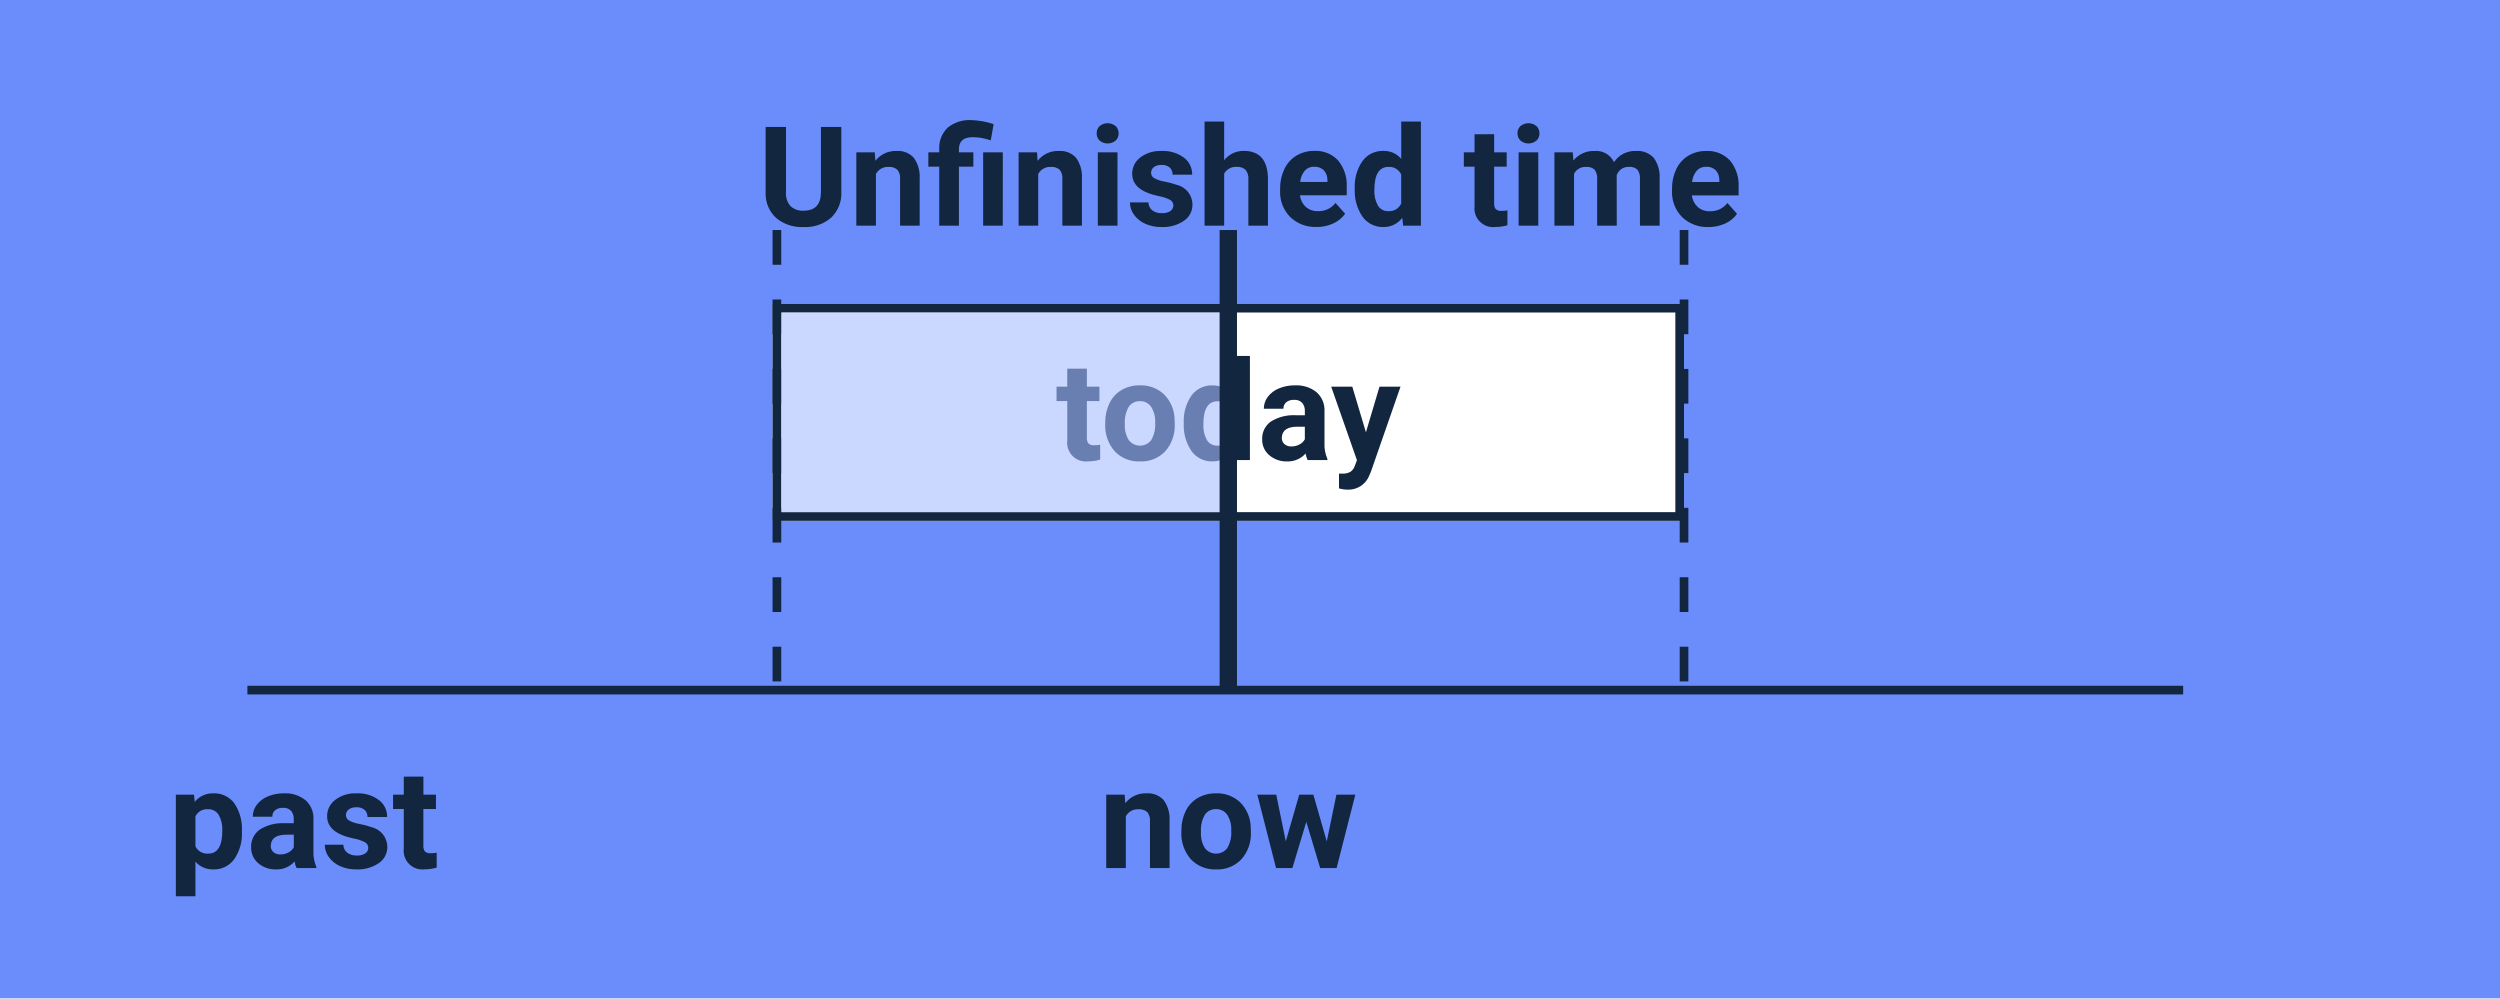
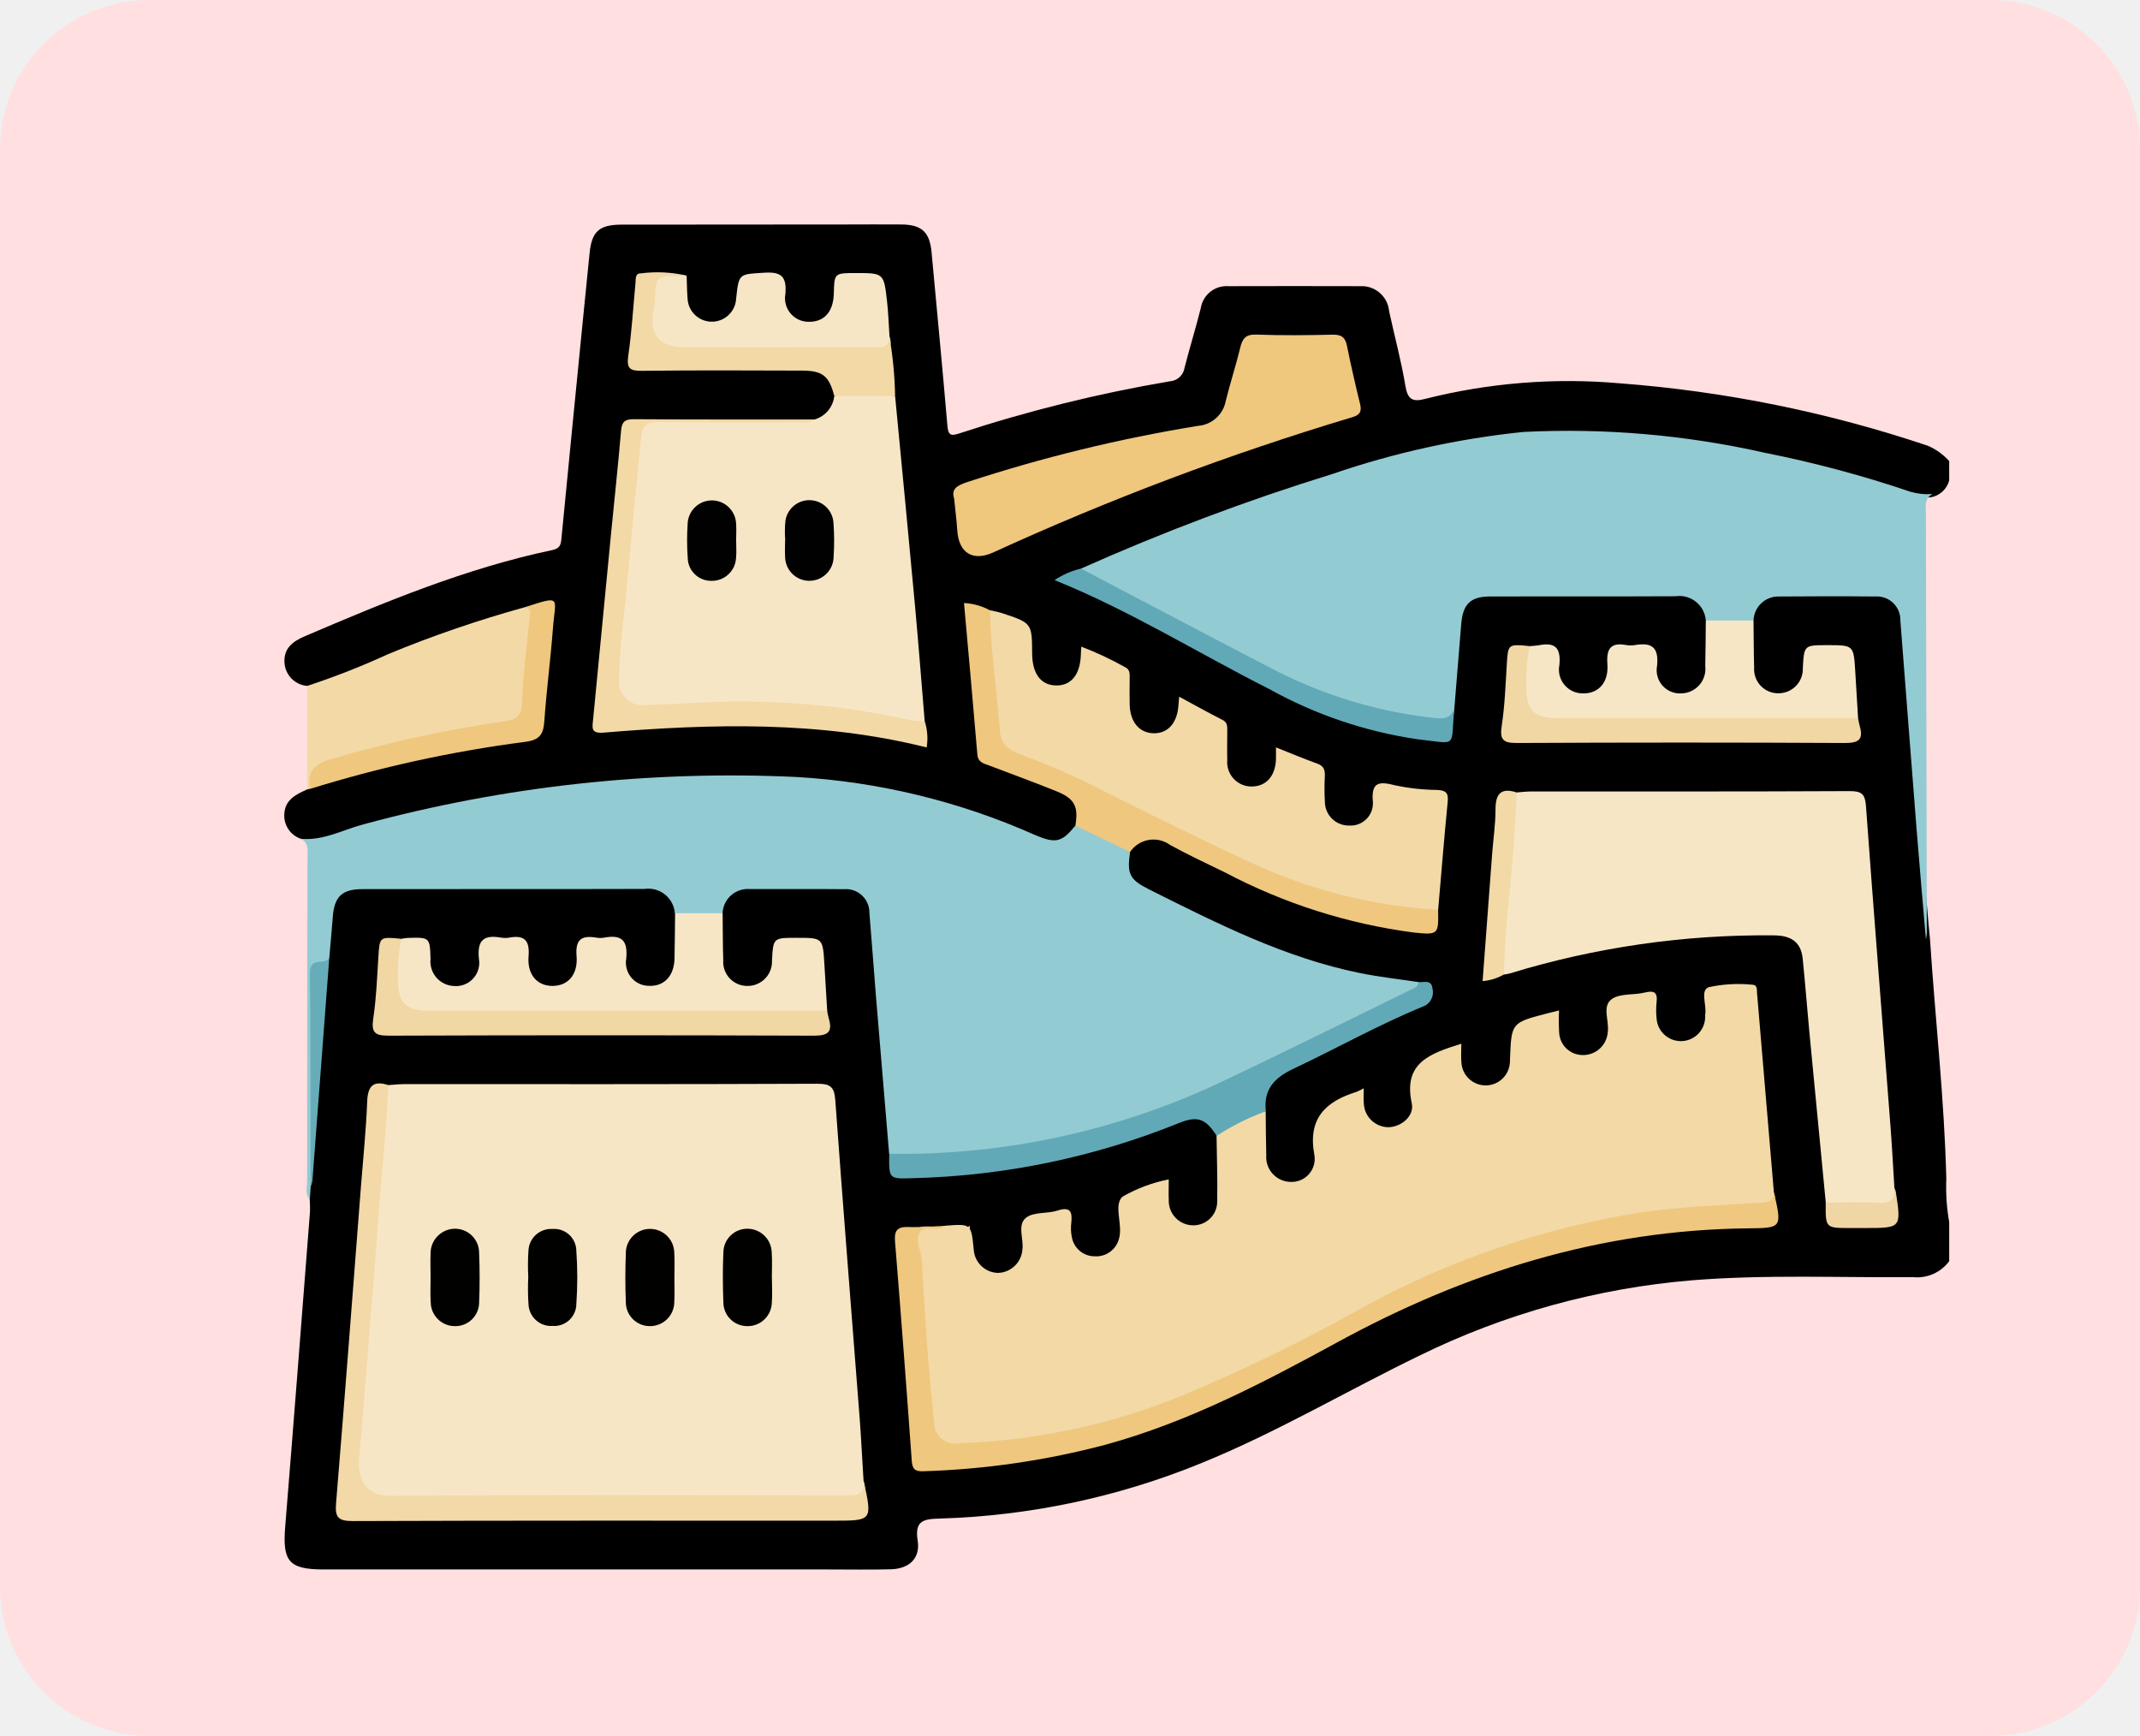
- <svg xmlns="http://www.w3.org/2000/svg" width="288" height="115" viewBox="0 0 288 115">
-   <g id="_12" data-name="12" transform="translate(-292 -1287)">
-     <rect id="Rectángulo_43025" data-name="Rectángulo 43025" width="288" height="115" transform="translate(292 1287)" fill="#6b8dfc" />
-     <g id="Grupo_170332" data-name="Grupo 170332" transform="translate(6929 11799)">
-       <path id="Trazado_166193" data-name="Trazado 166193" d="M10.867,10.852A5.07,5.07,0,0,1,9.98,13.98a2.843,2.843,0,0,1-2.395,1.176,2.633,2.633,0,0,1-2.07-.891V18.25H3.258V6.547H5.352l.078.828A2.654,2.654,0,0,1,7.57,6.391,2.862,2.862,0,0,1,10,7.547a5.207,5.207,0,0,1,.867,3.188Zm-2.258-.164a3.327,3.327,0,0,0-.418-1.82,1.361,1.361,0,0,0-1.215-.641,1.478,1.478,0,0,0-1.461.813V12.5a1.5,1.5,0,0,0,1.477.836Q8.609,13.336,8.609,10.688ZM17.164,15a2.507,2.507,0,0,1-.227-.758,2.732,2.732,0,0,1-2.133.914,3,3,0,0,1-2.059-.719,2.312,2.312,0,0,1-.816-1.812,2.389,2.389,0,0,1,1-2.062A4.915,4.915,0,0,1,15.8,9.836h1.039V9.352a1.393,1.393,0,0,0-.3-.937,1.183,1.183,0,0,0-.949-.352,1.345,1.345,0,0,0-.895.273.929.929,0,0,0-.324.75H12.117a2.268,2.268,0,0,1,.453-1.359,3,3,0,0,1,1.281-.98,4.669,4.669,0,0,1,1.859-.355,3.689,3.689,0,0,1,2.48.785,2.747,2.747,0,0,1,.918,2.207v3.664a4.041,4.041,0,0,0,.336,1.82V15ZM15.3,13.43a1.945,1.945,0,0,0,.922-.223,1.462,1.462,0,0,0,.625-.6V11.156H16q-1.7,0-1.8,1.172l-.008.133a.9.9,0,0,0,.3.7A1.153,1.153,0,0,0,15.3,13.43Zm10.125-.766a.727.727,0,0,0-.41-.652,4.659,4.659,0,0,0-1.316-.426q-3.016-.633-3.016-2.562a2.323,2.323,0,0,1,.934-1.879,3.766,3.766,0,0,1,2.441-.754,4.053,4.053,0,0,1,2.574.758,2.388,2.388,0,0,1,.965,1.969H25.336a1.092,1.092,0,0,0-.312-.8A1.322,1.322,0,0,0,24.047,8a1.351,1.351,0,0,0-.883.258.814.814,0,0,0-.312.656.7.7,0,0,0,.355.605,3.657,3.657,0,0,0,1.2.4,9.8,9.8,0,0,1,1.422.379,2.336,2.336,0,0,1,1.789,2.273,2.2,2.2,0,0,1-.992,1.871,4.28,4.28,0,0,1-2.562.715,4.47,4.47,0,0,1-1.887-.379,3.166,3.166,0,0,1-1.293-1.039,2.414,2.414,0,0,1-.469-1.426h2.141a1.179,1.179,0,0,0,.445.922,1.766,1.766,0,0,0,1.109.32,1.635,1.635,0,0,0,.98-.246A.766.766,0,0,0,25.422,12.664Zm6.352-8.2V6.547h1.445V8.2H31.773v4.219a1.007,1.007,0,0,0,.18.672.9.9,0,0,0,.688.2,3.6,3.6,0,0,0,.664-.055v1.711a4.648,4.648,0,0,1-1.367.2,2.156,2.156,0,0,1-2.422-2.4V8.2H28.281V6.547h1.234V4.469Z" transform="translate(-6620 -10427)" fill="#12263f" />
-       <path id="Trazado_166192" data-name="Trazado 166192" d="M8.563,6.547l.07.977a2.951,2.951,0,0,1,2.43-1.133,2.453,2.453,0,0,1,2,.789,3.682,3.682,0,0,1,.672,2.359V15H11.477V9.594a1.465,1.465,0,0,0-.312-1.043,1.4,1.4,0,0,0-1.039-.324,1.553,1.553,0,0,0-1.43.813V15H6.438V6.547ZM15.094,10.7a5.013,5.013,0,0,1,.484-2.242A3.546,3.546,0,0,1,16.973,6.93a4.069,4.069,0,0,1,2.113-.539,3.849,3.849,0,0,1,2.793,1.047,4.2,4.2,0,0,1,1.207,2.844l.016.578a4.418,4.418,0,0,1-1.086,3.121A3.775,3.775,0,0,1,19.1,15.156a3.793,3.793,0,0,1-2.918-1.172,4.5,4.5,0,0,1-1.09-3.187Zm2.258.16A3.16,3.16,0,0,0,17.8,12.7a1.628,1.628,0,0,0,2.578.008,3.457,3.457,0,0,0,.461-2.015,3.128,3.128,0,0,0-.461-1.831,1.5,1.5,0,0,0-1.3-.649,1.474,1.474,0,0,0-1.281.646A3.516,3.516,0,0,0,17.352,10.856ZM31.844,11.93l1.109-5.383h2.18L32.977,15H31.086l-1.6-5.32L27.883,15H26L23.844,6.547h2.18l1.1,5.375,1.547-5.375H30.3Z" transform="translate(-6516 -10427)" fill="#12263f" />
-       <g id="Rectángulo_43024" data-name="Rectángulo 43024" transform="translate(-6548 -10477)" fill="#fff" stroke="#12263f" stroke-width="1">
-         <rect width="105" height="25" stroke="none" />
-         <rect x="0.5" y="0.5" width="104" height="24" fill="none" />
+ <svg xmlns="http://www.w3.org/2000/svg" width="143" height="116" viewBox="0 0 143 116">
+   <defs>
+     <clipPath id="clip-path">
+       <rect id="Rectángulo_43446" data-name="Rectángulo 43446" width="111.249" height="89.883" transform="translate(0 0)" fill="none" />
+     </clipPath>
+   </defs>
+   <g id="_12" data-name="12" transform="translate(-729 -3339.374)">
+     <rect id="Rectángulo_43276" data-name="Rectángulo 43276" width="143" height="116" rx="10" transform="translate(729 3339.374)" fill="#ffdfe0" />
+     <g id="_12-2" data-name="12" transform="translate(748 3354.374)">
+       <g id="Grupo_171213" data-name="Grupo 171213" clip-path="url(#clip-path)">
+         <path id="Trazado_168124" data-name="Trazado 168124" d="M1.105,41.049A1.637,1.637,0,0,1,0,39.372c.057-.945.787-1.29,1.52-1.619.084-.084.168-.169.251-.254a43.765,43.765,0,0,1,7.194-1.987A66.742,66.742,0,0,1,15.8,34.286c.963-.116,1.243-.564,1.3-1.48.111-1.91.327-3.814.556-5.714.181-1.5.009-1.665-1.469-1.314A113.571,113.571,0,0,0,3.263,30.565c-.545.234-1.088.641-1.737.268A1.657,1.657,0,0,1,.008,29.249c-.045-.935.556-1.39,1.36-1.733,5.381-2.3,10.777-4.548,16.532-5.759.544-.115.577-.374.618-.791q.723-7.456,1.465-14.911c.135-1.368.279-2.736.411-4.1.143-1.489.63-1.943,2.16-1.944Q30.051,0,37.547,0c1.232,0,2.463-.012,3.694,0,1.366.016,1.886.515,2.01,1.872.355,3.856.727,7.711,1.056,11.569.052.612.2.721.782.525a96.976,96.976,0,0,1,14.08-3.486,1.07,1.07,0,0,0,.988-.915c.339-1.329.749-2.64,1.081-3.971A1.748,1.748,0,0,1,63.1,4.123c2.933-.011,5.867-.006,8.8,0A1.837,1.837,0,0,1,73.825,5.8c.358,1.659.808,3.3,1.085,4.975.148.894.461,1.107,1.307.883a39.137,39.137,0,0,1,13.031-1.044,84.7,84.7,0,0,1,20.56,4.166,4.043,4.043,0,0,1,1.441,1.031v1.3a1.551,1.551,0,0,1-1.225,1.119,4.443,4.443,0,0,1-2.129-.29A81.775,81.775,0,0,0,89.529,14.19a44.945,44.945,0,0,0-16.5,1.89,175.356,175.356,0,0,0-19.593,7.1,4.54,4.54,0,0,0-1.093.481c.07.371.422.335.654.441,3.317,1.52,6.512,3.273,9.726,4.994,4.108,2.2,8.233,4.376,12.953,5.024,2,.275,2.293.04,2.227-2.1.115-1.874.212-3.748.464-5.607a1.814,1.814,0,0,1,1.952-1.783q6.495-.1,12.993,0c1.143.017,1.558.455,1.927,1.68a28.275,28.275,0,0,1,.007,3.255,1.922,1.922,0,0,1-3.839.16,1.543,1.543,0,0,0-2.295-1.1c-.433.246-.324.687-.38,1.064A1.869,1.869,0,0,1,86.5,31.5a1.791,1.791,0,0,1-1.582-1.559c-.3-1.4-.3-1.405-1.767-1.43-.834-.032-1.108.4-1.142,1.2-.052,1.224-.19,2.445-.266,3.669-.044.717.237.99.913,1,1.119.014,2.238.008,3.357.008q8.771,0,17.543,0c1.319,0,1.357-.063,1.311-1.32.038-1.192-.226-2.366-.236-3.554-.006-.768-.389-.972-1.081-.991-1.467-.042-1.52-.025-1.815,1.4a1.84,1.84,0,0,1-1.985,1.6,1.78,1.78,0,0,1-1.8-1.674,22.148,22.148,0,0,1-.026-3.456c.344-1.309.8-1.731,2.085-1.763,2.06-.05,4.122-.054,6.181,0a1.9,1.9,0,0,1,2.113,1.982c.384,3.737.6,7.487.9,11.231.262,3.305.428,6.616.764,9.914.347,5.337.959,10.656,1.09,16.01a13.493,13.493,0,0,0,.193,2.9v2.608a2.671,2.671,0,0,1-2.414,1.065c-4.92.041-9.842-.186-14.759.21A50.84,50.84,0,0,0,75.819,75.6c-4.866,2.36-9.529,5.129-14.555,7.172a50.032,50.032,0,0,1-17.5,3.7c-1.051.031-1.655.142-1.444,1.465.189,1.186-.556,1.89-1.79,1.924-1.41.038-2.823.01-4.234.011H2.638c-2.335,0-2.771-.533-2.58-2.862.572-7,1.107-13.992,1.652-20.989.022-.286-.006-.577-.01-.865a1.689,1.689,0,0,1-.023-.958C1.85,59.12,2.28,54.06,2.7,49a16.189,16.189,0,0,1,.275-3.124,1.822,1.822,0,0,1,1.811-1.691,2.714,2.714,0,0,1,.325-.02q9.531-.029,19.063.006c1.334.007,1.755.378,2.18,1.662a30.675,30.675,0,0,1,.008,3.252,1.857,1.857,0,0,1-1.854,1.991,1.783,1.783,0,0,1-1.967-1.848c-.058-1.005-.56-1.168-1.4-1.169-.821,0-1.253.209-1.316,1.137a1.8,1.8,0,0,1-1.942,1.88,1.781,1.781,0,0,1-1.86-1.852c-.062-1-.563-1.148-1.4-1.171-.927-.026-1.27.305-1.327,1.236a1.752,1.752,0,0,1-1.8,1.792,1.836,1.836,0,0,1-1.981-1.617c-.268-1.373-.268-1.373-1.788-1.392-.764,0-1.076.366-1.105,1.135-.044,1.19-.166,2.38-.291,3.564-.094.894.267,1.192,1.081,1.165.253-.008.506,0,.759,0H34.092c.217,0,.434,0,.651,0,1.236-.035,1.271-.073,1.241-1.3.04-1.229-.218-2.44-.247-3.664a.8.8,0,0,0-.837-.892c-1.488-.151-1.707-.014-2.065,1.485a1.832,1.832,0,0,1-1.956,1.509,1.779,1.779,0,0,1-1.814-1.664,22.185,22.185,0,0,1-.028-3.459c.34-1.309.8-1.737,2.078-1.769q3.09-.076,6.181,0a1.9,1.9,0,0,1,2.119,1.975c.389,3.736.593,7.487.907,11.23.127,1.511.169,3.029.38,4.532.064,1.588.061,1.493,1.69,1.449A50.938,50.938,0,0,0,55.2,61.341c1.531-.442,3-1.041,4.5-1.589,1.4-.514,2.232-.142,2.853,1.25a20.287,20.287,0,0,1,.048,4.323,1.894,1.894,0,0,1-1.85,1.788,2,2,0,0,1-1.9-1.624c-.1-.391.158-1.04-.622-1.037-.88,0-1.949.661-2.047,1.284-.08.5-.013,1.011-.054,1.515a2,2,0,0,1-1.9,1.984A2.034,2.034,0,0,1,52.3,67.38c-.079-.474.164-1.167-.759-1.124-1.391.066-1.862.37-1.911,1.348a7.507,7.507,0,0,1-.066,1.081,1.893,1.893,0,0,1-3.755-.033,7.049,7.049,0,0,1,0-1.748c-.52.394-1.116.243-1.682.286-3.119-.086-3.11-.022-2.833,3.024.282,3.092.491,6.193.712,9.292.059.831.235,1.65.228,2.482-.006.772.347.938,1.081.927A47,47,0,0,0,61.4,78.864c4.521-1.957,8.752-4.491,13.194-6.606a53.786,53.786,0,0,1,19.467-5.277c1.3-.092,2.592-.2,3.9-.194,1.411.008,1.562-.17,1.464-1.565a4.3,4.3,0,0,0-.12-.528c-.418-4.135-.7-8.283-1.149-12.416-.045-.411.058-.969-.5-1.087a2.914,2.914,0,0,0-2.118.1c-.484.291-.246.932-.282,1.42-.091,1.229-.663,1.937-1.689,2.042A1.889,1.889,0,0,1,91.4,52.862c-.063-.518.184-1.238-.816-1.166-1.391.1-1.783.336-1.842,1.3-.019.325,0,.652-.042.975a1.989,1.989,0,0,1-1.868,1.791,2.066,2.066,0,0,1-1.915-1.627c-.1-.391.187-1.047-.592-1.06-.977-.016-2.01.646-2.086,1.344-.055.5.008,1.014-.061,1.517a1.985,1.985,0,0,1-1.823,1.84,1.832,1.832,0,0,1-1.9-1.592c-.155-.958-.553-.877-1.242-.581-1.418.608-1.49.675-1.511,2.243a7.851,7.851,0,0,1-.032.868,1.924,1.924,0,0,1-1.7,1.825,1.815,1.815,0,0,1-2.014-1.433c-.179-.636-.378-.691-.971-.463-1.3.5-2.07,1.258-1.808,2.762a3.384,3.384,0,0,1-.047,1.189,1.99,1.99,0,0,1-1.9,1.635,1.944,1.944,0,0,1-1.857-1.672,24.424,24.424,0,0,1-.052-3.144c-.206-1.649.6-2.616,2.043-3.3,2.781-1.313,5.487-2.782,8.306-4.02.33-.145.689-.3.683-.748,0-.384-.286-.459-.6-.472A35.762,35.762,0,0,1,64.265,47.83c-2.27-.959-4.443-2.114-6.643-3.214-1.319-.66-1.557-1.226-1.281-2.727.96-1.2,1.529-1.361,2.874-.691,2.777,1.384,5.55,2.775,8.451,3.888A30.4,30.4,0,0,0,75.309,47c1.319.142,1.471.008,1.53-1.227.219-2.193.323-4.4.531-6.589.075-.8-.083-1.18-.935-1.129a11.4,11.4,0,0,1-2.473-.3c-.54-.087-.839.077-.887.64a2.726,2.726,0,0,1-.127.637,1.875,1.875,0,0,1-1.855,1.388,1.9,1.9,0,0,1-1.761-1.508,6.286,6.286,0,0,1-.106-1.4,2.512,2.512,0,0,0-2.314-1.944c-.341.054-.321.339-.4.567-.469,1.312-1.135,1.819-2.175,1.66-.962-.146-1.557-.977-1.616-2.261-.011-.253,0-.506-.008-.759a2.5,2.5,0,0,0-2.14-2.441c-.406-.062-.473.19-.6.457-.548,1.107-1.3,1.594-2.155,1.423-1.04-.207-1.571-.948-1.614-2.251-.008-.253,0-.507,0-.76a2.545,2.545,0,0,0-2.209-2.36c-.576-.032-.445.466-.557.764a1.949,1.949,0,0,1-2.05,1.426,1.768,1.768,0,0,1-1.633-1.859c.267-2.1-.839-2.85-2.613-3.146-.241-.075-.475-.173-.72-.235-.5-.126-.651.081-.6.566.27,2.836.519,5.673.776,8.51a1.2,1.2,0,0,0,.909,1.073c1.414.545,2.856,1.023,4.234,1.658a1.974,1.974,0,0,1,1.259,2.77c-.97,1.147-1.506,1.3-2.935.711A48.622,48.622,0,0,0,37.756,37.6a74.529,74.529,0,0,0-14.294-.2,93.094,93.094,0,0,0-17.016,2.71c-1.089.273-2.17.575-3.232.935a2.762,2.762,0,0,1-2.109,0" />
+         <path id="Trazado_168125" data-name="Trazado 168125" d="M1.105,41.049c1.5.139,2.8-.6,4.181-.966A93.832,93.832,0,0,1,34.242,36.92a45.707,45.707,0,0,1,15.9,3.866c1.414.607,1.812.494,2.715-.617a7.568,7.568,0,0,1,3.658,1.757c-.216,1.478-.041,1.844,1.259,2.5,4.539,2.271,9.068,4.573,14.1,5.594,1.3.265,2.632.41,3.949.61.243.527-.221.626-.51.764-5.838,2.8-11.451,6.077-17.589,8.225a48.574,48.574,0,0,1-12.4,2.578,31.172,31.172,0,0,1-3.678.2,1.713,1.713,0,0,1-1.232-.3q-.439-5.235-.876-10.47c-.154-1.873-.282-3.747-.442-5.619a1.567,1.567,0,0,0-1.7-1.592c-2.1-.02-4.193,0-6.289-.007a1.687,1.687,0,0,0-1.823,1.614,3.587,3.587,0,0,1-3.189,0A1.776,1.776,0,0,0,24.067,44.4c-6.278.019-12.556,0-18.834.013-1.387,0-1.889.5-1.995,1.851-.073.935-.159,1.868-.239,2.8a2.793,2.793,0,0,0-.94,2.592c.075,4.223-.07,8.443-.3,12.66-.019.28-.038.561-.056.841-.343-.371-.18-.827-.18-1.24q0-10.766.027-21.532c0-.49.126-1.03-.442-1.335" fill="#93cbd3" />
+         <path id="Trazado_168126" data-name="Trazado 168126" d="M1.526,30.833A51.388,51.388,0,0,0,6.957,28.7a78.709,78.709,0,0,1,9.105-3.123c.637-.182.647.27.619.664-.146,2.048-.359,4.091-.559,6.135-.082.833-.734,1-1.393,1.1-1.889.293-3.77.62-5.633,1.056-1.686.394-3.36.833-5.038,1.256-1.111.28-2.052.669-2.324,1.92l-.21.041q0-3.461,0-6.921" fill="#f3d9a6" />
+         <path id="Trazado_168127" data-name="Trazado 168127" d="M6.943,57.508c.359-.023.719-.065,1.079-.065,9.2,0,18.4.012,27.594-.026.888,0,1.137.225,1.2,1.1.515,7.112,1.088,14.219,1.635,21.329.1,1.37.17,2.743.254,4.114.333,1.023-.213,1.245-1.022,1.284-.326.015-.651.014-.977.014H7.732c-.217,0-.434,0-.651-.005-1.659-.054-2.522-.9-2.388-2.526.407-4.935.739-9.875,1.169-14.808.267-3.06.432-6.128.728-9.186a2.053,2.053,0,0,1,.353-1.227" fill="#f7e6c6" />
+         <path id="Trazado_168128" data-name="Trazado 168128" d="M44.091,66.916A1,1,0,0,1,44.2,66.9c1.693-.126,1.693-.126,1.866,1.578a1.663,1.663,0,0,0,1.623,1.579,1.684,1.684,0,0,0,1.632-1.575c.092-.725-.368-1.662.263-2.129.522-.385,1.4-.241,2.083-.462.859-.279.994.077.921.8a2.924,2.924,0,0,0,.035.971,1.547,1.547,0,0,0,1.538,1.286,1.572,1.572,0,0,0,1.617-1.189,1.543,1.543,0,0,0,.055-.319c.093-.85-.391-2.009.195-2.488A10.111,10.111,0,0,1,59.1,63.808c0,.519-.019.949,0,1.377a1.634,1.634,0,0,0,1.6,1.692,1.592,1.592,0,0,0,1.637-1.65c.026-1.443-.026-2.887-.044-4.331-.021-.072-.049-.173-.007-.2a5.472,5.472,0,0,1,3.291-1.434c.011.976.01,1.953.038,2.929a1.66,1.66,0,0,0,1.636,1.786,1.541,1.541,0,0,0,1.579-1.8c-.457-2.414.725-3.569,2.8-4.212a4.677,4.677,0,0,0,.5-.244c0,.425-.027.736.005,1.042a1.657,1.657,0,0,0,1.644,1.559c.845-.015,1.745-.736,1.558-1.6-.593-2.73,1.25-3.328,3.313-3.979,0,.442-.032.856.006,1.263a1.622,1.622,0,0,0,3.235.039,2.509,2.509,0,0,0,.012-.325C82,53.34,82,53.34,84.378,52.719c.237-.062.476-.118.8-.2a14.491,14.491,0,0,0,.008,1.466A1.578,1.578,0,0,0,86.753,55.5a1.648,1.648,0,0,0,1.68-1.52c.118-.757-.409-1.742.274-2.223.557-.393,1.469-.252,2.2-.434.626-.154.865-.015.79.645a5.237,5.237,0,0,0,0,1.084,1.625,1.625,0,0,0,3.24.037c.017-.106-.007-.219.011-.325.1-.618-.349-1.592.235-1.8a9.307,9.307,0,0,1,2.9-.166c.363,0,.308.335.328.575q.564,6.646,1.124,13.295c.293.923-.366.91-.956.983-1.9.237-3.821.219-5.728.422a52.419,52.419,0,0,0-16.062,4.35c-3.7,1.665-7.226,3.659-10.832,5.5a53.03,53.03,0,0,1-18.881,5.778,14.571,14.571,0,0,1-1.736.03c-1.558-.028-2.093-.426-2.291-2-.293-2.329-.373-4.68-.556-7.02-.107-1.369-.18-2.742-.32-4.106-.17-1.659.031-1.728,1.381-1.621a.991.991,0,0,0,.531-.072" fill="#f3d9a6" />
+         <path id="Trazado_168129" data-name="Trazado 168129" d="M110.135,18.014c-.569.307-.443.848-.442,1.339q.03,14,.062,27.992a2.8,2.8,0,0,1-.06.425c-.206-2.411-.423-4.821-.614-7.232-.372-4.689-.725-9.38-1.094-14.069a1.567,1.567,0,0,0-1.685-1.61c-2.135-.023-4.271-.017-6.407,0a1.654,1.654,0,0,0-1.72,1.607,3.582,3.582,0,0,1-3.188,0,1.774,1.774,0,0,0-2.037-1.623c-4.113.022-8.226,0-12.339.013-1.368,0-1.863.507-1.971,1.875-.147,1.869-.3,3.737-.457,5.606-.031.948-.693.98-1.372.9a29.84,29.84,0,0,1-7.375-1.722,110.236,110.236,0,0,1-12-6.055c-1.148-.616-2.318-1.186-3.471-1.791-.293-.154-.739-.18-.729-.675A149.257,149.257,0,0,1,70.02,16.677a57.44,57.44,0,0,1,12.765-2.813,59.64,59.64,0,0,1,16.147,1.392,76.415,76.415,0,0,1,9.715,2.6,4.2,4.2,0,0,0,1.488.157" fill="#93cbd3" />
+         <path id="Trazado_168130" data-name="Trazado 168130" d="M35.4,13.036a1.822,1.822,0,0,0,1.346-1.567,5.335,5.335,0,0,1,4.067,0c.444,4.66.9,9.32,1.327,13.982.238,2.58.435,5.165.65,7.747a1.42,1.42,0,0,1-1.341.165,58.291,58.291,0,0,0-14.015-1.129c-.832.021-1.647.213-2.483.216-2.285.009-2.96-.617-2.906-2.874.04-1.661.266-3.312.43-4.965.321-3.236.6-6.475.945-9.708.192-1.807.229-1.789,2.009-1.806,3.324-.031,6.648.088,9.971-.061" fill="#f7e6c6" />
+         <path id="Trazado_168131" data-name="Trazado 168131" d="M82.346,37.951c.323-.022.647-.064.97-.065,7.1,0,14.2.012,21.295-.023.795,0,1.019.2,1.077.994.523,7.184,1.1,14.365,1.65,21.547.1,1.334.169,2.671.253,4.006.277.911-.152,1.312-1.011,1.273-1.2-.054-2.437.335-3.578-.326q-.547-5.718-1.1-11.437c-.153-1.619-.275-3.241-.441-4.858-.111-1.079-.725-1.556-1.943-1.56A58.259,58.259,0,0,0,81.9,50.043a3.673,3.673,0,0,1-.418.081A1.464,1.464,0,0,1,81.2,48.8c.35-3.235.48-6.488.814-9.724a1.915,1.915,0,0,1,.334-1.122" fill="#f7e6c6" />
+         <path id="Trazado_168132" data-name="Trazado 168132" d="M47.151,25.78c.245.055.495.092.733.169,2.075.676,2.074.678,2.087,2.712.008,1.361.581,2.126,1.6,2.142s1.618-.734,1.656-2.093c0-.143.016-.286.029-.5a22.266,22.266,0,0,1,2.925,1.371c.331.152.31.442.307.736-.007.579-.01,1.158,0,1.737.019,1.175.633,1.92,1.592,1.944s1.589-.689,1.667-1.872c.009-.143.023-.286.047-.571,1.008.543,1.943,1.066,2.9,1.552.339.173.315.438.315.725,0,.652-.017,1.3,0,1.955a1.623,1.623,0,0,0,1.634,1.768c.954-.005,1.566-.676,1.619-1.786.012-.25,0-.5,0-.829.975.387,1.866.764,2.776,1.092.43.155.506.43.49.831a15.727,15.727,0,0,0,.005,1.737,1.59,1.59,0,0,0,1.615,1.563,1.487,1.487,0,0,0,1.593-1.554c-.131-1.374.409-1.409,1.5-1.13a14.229,14.229,0,0,0,2.8.306c.551.029.758.179.7.771-.237,2.411-.431,4.827-.64,7.241a1.421,1.421,0,0,1-1.231.242,38.815,38.815,0,0,1-12.637-3.7c-4.124-1.93-8.111-4.144-12.3-5.942-.7-.3-1.434-.5-2.113-.85a2.266,2.266,0,0,1-1.309-1.859c-.268-2.187-.373-4.39-.639-6.578a1.464,1.464,0,0,1,.275-1.33" fill="#f3d9a6" />
+         <path id="Trazado_168133" data-name="Trazado 168133" d="M44.756,18.311c-.21-.652.218-.874.856-1.09a101.907,101.907,0,0,1,15.444-3.765,2.044,2.044,0,0,0,1.853-1.674c.295-1.19.679-2.358.966-3.549.147-.608.359-.9,1.069-.876,1.7.063,3.4.046,5.1.006.575-.014.844.164.959.725q.4,1.961.882,3.907c.135.547-.051.753-.572.9a185.377,185.377,0,0,0-23.974,9.034c-1.353.6-2.271,0-2.37-1.467-.046-.685-.132-1.367-.211-2.154" fill="#efc77d" />
+         <path id="Trazado_168134" data-name="Trazado 168134" d="M44.091,66.916c-.472.472-1.313-.182-1.657.472-.3.576.127,1.191.161,1.8.2,3.622.423,7.244.829,10.852a1.391,1.391,0,0,0,1.65,1.406A43.671,43.671,0,0,0,59.98,78.266a116.506,116.506,0,0,0,12.146-5.935,57.437,57.437,0,0,1,18.412-6.3c2.669-.4,5.367-.483,8.056-.657.51-.033.956-.021.947-.7.539,2.377.539,2.383-1.741,2.406-9.8.1-18.837,2.923-27.387,7.588-4.974,2.713-9.994,5.35-15.511,6.862a53.929,53.929,0,0,1-12.2,1.781c-.568.022-.738-.149-.778-.713q-.522-7.307-1.114-14.608c-.064-.771.141-1.026.9-1,.792.031,1.589-.045,2.383-.075" fill="#efc77e" />
+         <path id="Trazado_168135" data-name="Trazado 168135" d="M26.1,46.022h3.188c.013,1.046.008,2.092.041,3.137A1.607,1.607,0,0,0,31,50.881a1.624,1.624,0,0,0,1.585-1.7c.084-1.515.084-1.515,1.643-1.515,1.75,0,1.751,0,1.859,1.747q.1,1.563.188,3.127a1.96,1.96,0,0,1-1.437.347q-12.459.009-24.918,0c-1.993,0-2.663-.694-2.667-2.69a3.186,3.186,0,0,1,.555-2.463,3.9,3.9,0,0,1,.426-.061c1.489-.045,1.489-.044,1.535,1.4a1.642,1.642,0,0,0,1.583,1.815A1.555,1.555,0,0,0,13,49.053c-.124-1.253.351-1.6,1.48-1.4a1.579,1.579,0,0,0,.54,0c1.015-.183,1.385.165,1.3,1.246-.1,1.25.59,1.985,1.608,1.981s1.7-.743,1.6-1.994c-.092-1.1.32-1.4,1.312-1.233a1.585,1.585,0,0,0,.541,0c1.153-.215,1.587.179,1.465,1.407a1.549,1.549,0,0,0,1.55,1.816c1,.028,1.651-.674,1.677-1.828.023-1.01.026-2.021.038-3.031" fill="#f7e6c6" />
+         <path id="Trazado_168136" data-name="Trazado 168136" d="M6.943,57.508c-.091,2.73-.4,5.443-.6,8.164-.15,2.079-.318,4.156-.485,6.234C5.576,75.412,5.316,78.921,5,82.425c-.128,1.4.442,2.539,2.1,2.527,10.124-.074,20.247-.04,30.371-.03.7,0,1.345.032,1.242-.96.582,2.652.582,2.652-2.018,2.652-10.7,0-21.411-.015-32.117.025-.987,0-1.2-.247-1.121-1.2.584-7.062,1.117-14.127,1.665-21.191.145-1.875.342-3.747.413-5.624.039-1.044.386-1.448,1.415-1.117" fill="#f3d9a7" />
+         <path id="Trazado_168137" data-name="Trazado 168137" d="M94.987,26.465h3.188c.013,1.046.009,2.092.041,3.137a1.61,1.61,0,0,0,1.669,1.724,1.627,1.627,0,0,0,1.585-1.7c.084-1.516.084-1.516,1.642-1.516,1.751,0,1.752,0,1.86,1.747.065,1.042.125,2.085.188,3.128a1.961,1.961,0,0,1-1.436.344q-9.2.01-18.4,0c-1.989-.006-2.658-.694-2.661-2.69a3.185,3.185,0,0,1,.553-2.462c.215-.021.432-.028.644-.067,1.07-.2,1.442.189,1.345,1.307a1.589,1.589,0,0,0,1.569,1.917c1.029.02,1.728-.711,1.636-1.96-.077-1.051.235-1.464,1.284-1.267a1.56,1.56,0,0,0,.541,0c1.111-.19,1.626.11,1.493,1.389a1.553,1.553,0,0,0,1.643,1.836A1.638,1.638,0,0,0,94.949,29.5c.023-1.012.026-2.025.038-3.038" fill="#f7e6c6" />
+         <path id="Trazado_168138" data-name="Trazado 168138" d="M47.151,25.78c.051,2.738.469,5.446.676,8.171.066.874.783,1.273,1.521,1.524a45.726,45.726,0,0,1,5.445,2.409c3.07,1.513,6.123,3.063,9.232,4.49A34.4,34.4,0,0,0,77.1,45.8c.027,1.65.024,1.68-1.63,1.513A37.444,37.444,0,0,1,62.864,43.3c-1.232-.6-2.475-1.18-3.675-1.838a1.885,1.885,0,0,0-2.673.466l-3.658-1.757c.216-1.259-.041-1.8-1.224-2.281-1.5-.611-3.025-1.162-4.54-1.74-.363-.138-.741-.2-.786-.741-.278-3.344-.585-6.684-.891-10.114a4.076,4.076,0,0,1,1.734.487" fill="#efc77e" />
+         <path id="Trazado_168139" data-name="Trazado 168139" d="M35.4,13.036c-.343.3-.76.17-1.144.172-3.072.011-6.144.021-9.215-.005-.745-.006-1.1.071-1.195,1.012-.375,3.675-.718,7.352-1.057,11.031a50.347,50.347,0,0,0-.419,5.042A1.6,1.6,0,0,0,24.238,32.1c2.159-.05,4.311-.249,6.478-.226a51.356,51.356,0,0,1,11.11,1.247,6.2,6.2,0,0,0,.967.074,3.741,3.741,0,0,1,.129,1.75c-7.143-1.786-14.356-1.588-21.58-.991-.867.072-.765-.313-.713-.849q.606-6.207,1.2-12.414c.224-2.3.475-4.6.672-6.908.051-.592.25-.777.854-.772,4.015.029,8.03.019,12.045.022" fill="#f3d9a6" />
+         <path id="Trazado_168140" data-name="Trazado 168140" d="M65.583,59.257A16.049,16.049,0,0,0,62.3,60.9c-.73-1.145-1.268-1.363-2.52-.856a50.692,50.692,0,0,1-17.7,3.681c-1.686.05-1.684.107-1.659-1.627a50.109,50.109,0,0,0,22.153-4.783c4.366-2.067,8.692-4.219,13.031-6.344.105-.051.148-.227.22-.344.37.012.849-.172.9.455a1,1,0,0,1-.655,1.182c-2.97,1.222-5.773,2.8-8.673,4.169-1.263.6-1.98,1.386-1.808,2.826" fill="#61a9b7" />
+         <path id="Trazado_168141" data-name="Trazado 168141" d="M7.809,47.727a12.678,12.678,0,0,0-.219,2.792c.024,1.486.531,2.017,2,2.017q13.343,0,26.683,0c.036.176.06.356.111.528.268.914-.07,1.144-1,1.141q-14.2-.051-28.408,0c-.915,0-1.178-.2-1.036-1.14.205-1.354.256-2.732.342-4.1s.069-1.377,1.523-1.235" fill="#f0d7a4" />
+         <path id="Trazado_168142" data-name="Trazado 168142" d="M26.883,3.426c.019.5.021,1.01.061,1.513a1.625,1.625,0,0,0,3.246.025c.182-1.715.187-1.637,1.9-1.742,1.141-.071,1.479.277,1.394,1.4a1.575,1.575,0,0,0,1.6,1.88c1.007,0,1.6-.682,1.633-1.876.035-1.38.035-1.38,1.469-1.38,1.861,0,1.873,0,2.087,1.874.089.788.113,1.583.166,2.375.214.585-.025.893-.6.994a1.968,1.968,0,0,1-.322.04c-4.365.024-8.73.093-13.092-.036A2.1,2.1,0,0,1,24.3,5.934c.016-.215.057-.429.078-.644.217-2.2.243-2.224,2.509-1.864" fill="#f7e6c6" />
+         <path id="Trazado_168143" data-name="Trazado 168143" d="M83.212,28.17a12.669,12.669,0,0,0-.219,2.791c.024,1.487.529,2.018,2,2.018q10.083,0,20.166,0c.036.176.06.356.111.528.267.912-.068,1.146-1,1.141q-10.947-.057-21.894,0c-.919.005-1.172-.2-1.028-1.142.206-1.353.254-2.731.339-4.1s.069-1.376,1.523-1.234" fill="#f0d7a4" />
+         <path id="Trazado_168144" data-name="Trazado 168144" d="M26.883,3.426c-.144,0-.289.008-.433.008-1.617.008-1.615.007-1.69,1.659a4.057,4.057,0,0,1-.08.64c-.332,1.589.376,2.464,2.054,2.47,3.5.014,7,0,10.5,0,.794,0,1.589-.028,2.381.01.546.026.816-.171.82-.719a26.181,26.181,0,0,1,.379,3.971H36.749c-.338-1.324-.767-1.691-2.1-1.7-3.582-.012-7.164-.03-10.745.014-.816.011-1.045-.155-.922-1.008.234-1.608.328-3.236.482-4.856.026-.275-.038-.665.378-.651a8.622,8.622,0,0,1,3.042.154" fill="#f3d9a6" />
+         <path id="Trazado_168145" data-name="Trazado 168145" d="M53.234,22.992c4.348,2.281,8.685,4.584,13.049,6.836a30.515,30.515,0,0,0,10.4,3.129c.593.072,1.244.171,1.5-.622-.268,2.693.31,2.369-2.5,2.059a29.156,29.156,0,0,1-9.891-3.362c-4.754-2.4-9.286-5.234-14.325-7.27a5.507,5.507,0,0,1,1.772-.77" fill="#61a9b7" />
+         <path id="Trazado_168146" data-name="Trazado 168146" d="M1.734,37.712c-.274-1.244.421-1.723,1.492-2.014A82.445,82.445,0,0,1,14.767,33.19c.729-.09,1.087-.366,1.12-1.228.072-1.893.3-3.782.511-5.667.041-.369.126-.638-.336-.718,2.52-.815,2.044-.681,1.884,1.44-.155,2.052-.427,4.1-.571,6.149-.062.883-.278,1.276-1.286,1.407A85.087,85.087,0,0,0,1.734,37.712" fill="#efc77e" />
+         <path id="Trazado_168147" data-name="Trazado 168147" d="M82.346,37.951c-.1,2.746-.335,5.482-.624,8.216-.138,1.313-.164,2.637-.24,3.957a3.378,3.378,0,0,1-1.411.435c.213-2.848.421-5.654.634-8.459.076-1.01.228-2.019.229-3.029,0-1.048.381-1.452,1.412-1.12" fill="#f2d9a6" />
+         <path id="Trazado_168148" data-name="Trazado 168148" d="M1.756,64.316c-.01-4.773,0-9.546-.046-14.319-.011-1.064.934-.528,1.289-.933q-.56,7.422-1.123,14.843a2,2,0,0,1-.12.409" fill="#67acb9" />
+         <path id="Trazado_168149" data-name="Trazado 168149" d="M103,65.357c1.188,0,2.38-.048,3.564.019.767.044,1.049-.255,1.024-.966a.765.765,0,0,1,.089.194c.379,2.455.378,2.455-2.076,2.455h-.97c-1.65,0-1.65,0-1.631-1.7" fill="#efd6a4" />
+         <path id="Trazado_168150" data-name="Trazado 168150" d="M9.773,70.289c0-.507-.024-1.015,0-1.52a1.638,1.638,0,0,1,1.642-1.664,1.609,1.609,0,0,1,1.6,1.595c.044,1.121.049,2.246,0,3.366a1.586,1.586,0,0,1-1.633,1.548,1.613,1.613,0,0,1-1.6-1.588c-.038-.576-.007-1.158-.008-1.737" fill="#010100" />
+         <path id="Trazado_168151" data-name="Trazado 168151" d="M16.3,70.315a14.353,14.353,0,0,1,.012-1.736,1.516,1.516,0,0,1,1.6-1.458,1.479,1.479,0,0,1,1.6,1.445,25.475,25.475,0,0,1,0,3.581A1.477,1.477,0,0,1,17.924,73.6a1.507,1.507,0,0,1-1.608-1.442,14.913,14.913,0,0,1-.015-1.844" fill="#010100" />
+         <path id="Trazado_168152" data-name="Trazado 168152" d="M26.065,70.451c0,.507.025,1.015-.006,1.52A1.62,1.62,0,0,1,24.4,73.613a1.6,1.6,0,0,1-1.581-1.6c-.043-1.084-.041-2.173,0-3.257a1.619,1.619,0,1,1,3.238-.041c.037.577.008,1.158.008,1.737" fill="#010100" />
+         <path id="Trazado_168153" data-name="Trazado 168153" d="M32.582,70.436c0,.543.035,1.089-.008,1.628a1.61,1.61,0,0,1-1.636,1.55,1.592,1.592,0,0,1-1.6-1.586c-.045-1.12-.048-2.246,0-3.366a1.6,1.6,0,0,1,1.631-1.557,1.628,1.628,0,0,1,1.6,1.594c.039.576.008,1.158.007,1.737" fill="#010100" />
+         <path id="Trazado_168154" data-name="Trazado 168154" d="M33.471,21.1a7.224,7.224,0,0,1,.013-1.3,1.616,1.616,0,0,1,3.21.117,16.184,16.184,0,0,1,.01,2.278,1.621,1.621,0,1,1-3.242-.01c-.025-.36,0-.723,0-1.085h.013" fill="#010101" />
+         <path id="Trazado_168155" data-name="Trazado 168155" d="M30.192,21.1c0,.4.032.8-.008,1.193a1.613,1.613,0,0,1-1.668,1.519,1.56,1.56,0,0,1-1.56-1.513,16.976,16.976,0,0,1-.008-2.278,1.621,1.621,0,0,1,3.241-.006c.026.36.005.723,0,1.085" fill="#010101" />
      </g>
-       <path id="Trazado_166191" data-name="Trazado 166191" d="M15.922,3.625v7.492a3.836,3.836,0,0,1-1.168,2.953,4.5,4.5,0,0,1-3.191,1.086A4.553,4.553,0,0,1,8.4,14.1a3.77,3.77,0,0,1-1.2-2.9V3.625H9.547v7.508a2.167,2.167,0,0,0,.535,1.629,2.054,2.054,0,0,0,1.48.512q1.977,0,2.008-2.078V3.625Zm3.852,2.922.07.977a2.951,2.951,0,0,1,2.43-1.133,2.453,2.453,0,0,1,2,.789,3.682,3.682,0,0,1,.672,2.359V15H22.688V9.594a1.465,1.465,0,0,0-.312-1.043,1.4,1.4,0,0,0-1.039-.324,1.553,1.553,0,0,0-1.43.813V15H17.648V6.547ZM27.2,15V8.2H25.945V6.547H27.2V6.156a3.17,3.17,0,0,1,.98-2.457,3.945,3.945,0,0,1,2.723-.863,9.031,9.031,0,0,1,2.563.461l-.328,1.867a10,10,0,0,0-1.187-.293,5.835,5.835,0,0,0-.906-.066q-1.578,0-1.578,1.4v.344h1.664V8.2H29.469V15Zm7.32,0H32.258V6.547h2.266Zm3.945-8.453.07.977a2.951,2.951,0,0,1,2.43-1.133,2.453,2.453,0,0,1,2,.789,3.682,3.682,0,0,1,.672,2.359V15H41.383V9.594a1.465,1.465,0,0,0-.312-1.043,1.4,1.4,0,0,0-1.039-.324,1.553,1.553,0,0,0-1.43.813V15H36.344V6.547ZM47.734,15H45.469V6.547h2.266Zm-2.4-10.641a1.112,1.112,0,0,1,.34-.836,1.465,1.465,0,0,1,1.848,0,1.105,1.105,0,0,1,.344.836,1.108,1.108,0,0,1-.348.844,1.448,1.448,0,0,1-1.836,0A1.108,1.108,0,0,1,45.336,4.359Zm8.836,8.3a.727.727,0,0,0-.41-.652,4.659,4.659,0,0,0-1.316-.426q-3.016-.633-3.016-2.562a2.323,2.323,0,0,1,.934-1.879A3.766,3.766,0,0,1,52.8,6.391a4.053,4.053,0,0,1,2.574.758,2.388,2.388,0,0,1,.965,1.969H54.086a1.092,1.092,0,0,0-.312-.8A1.322,1.322,0,0,0,52.8,8a1.351,1.351,0,0,0-.883.258.814.814,0,0,0-.312.656.7.7,0,0,0,.355.605,3.657,3.657,0,0,0,1.2.4,9.8,9.8,0,0,1,1.422.379,2.336,2.336,0,0,1,1.789,2.273,2.2,2.2,0,0,1-.992,1.871,4.28,4.28,0,0,1-2.562.715,4.47,4.47,0,0,1-1.887-.379,3.166,3.166,0,0,1-1.293-1.039,2.414,2.414,0,0,1-.469-1.426H51.3a1.179,1.179,0,0,0,.445.922,1.766,1.766,0,0,0,1.109.32,1.635,1.635,0,0,0,.98-.246A.766.766,0,0,0,54.172,12.664Zm5.852-5.2a2.818,2.818,0,0,1,2.258-1.078q2.75,0,2.789,3.2V15H62.813V9.648A1.57,1.57,0,0,0,62.5,8.574a1.34,1.34,0,0,0-1.039-.348,1.537,1.537,0,0,0-1.437.766V15H57.766V3h2.258Zm10.641,7.688a4.15,4.15,0,0,1-3.027-1.141,4.054,4.054,0,0,1-1.168-3.039v-.219a5.106,5.106,0,0,1,.492-2.277,3.612,3.612,0,0,1,1.395-1.547,3.914,3.914,0,0,1,2.059-.543,3.508,3.508,0,0,1,2.73,1.094,4.444,4.444,0,0,1,1,3.1v.922H68.758a2.1,2.1,0,0,0,.66,1.328,2,2,0,0,0,1.395.5,2.437,2.437,0,0,0,2.039-.945l1.109,1.242a3.389,3.389,0,0,1-1.375,1.121A4.511,4.511,0,0,1,70.664,15.156Zm-.258-6.945a1.411,1.411,0,0,0-1.09.455,2.357,2.357,0,0,0-.535,1.3h3.141V9.788a1.681,1.681,0,0,0-.406-1.165A1.456,1.456,0,0,0,70.406,8.211Zm4.664,2.5a5.094,5.094,0,0,1,.887-3.148,2.877,2.877,0,0,1,2.426-1.172,2.589,2.589,0,0,1,2.039.922V3h2.266V15H80.648l-.109-.9a2.657,2.657,0,0,1-2.172,1.055,2.869,2.869,0,0,1-2.395-1.176A5.258,5.258,0,0,1,75.07,10.711Zm2.258.168a3.337,3.337,0,0,0,.414,1.823,1.349,1.349,0,0,0,1.2.634,1.511,1.511,0,0,0,1.477-.884V9.111a1.489,1.489,0,0,0-1.461-.884Q77.328,8.227,77.328,10.879Zm13.8-6.41V6.547H92.57V8.2H91.125v4.219a1.007,1.007,0,0,0,.18.672.9.9,0,0,0,.688.2,3.6,3.6,0,0,0,.664-.055v1.711a4.648,4.648,0,0,1-1.367.2,2.156,2.156,0,0,1-2.422-2.4V8.2H87.633V6.547h1.234V4.469ZM96.211,15H93.945V6.547h2.266Zm-2.4-10.641a1.112,1.112,0,0,1,.34-.836,1.465,1.465,0,0,1,1.848,0,1.105,1.105,0,0,1,.344.836A1.108,1.108,0,0,1,96,5.2a1.448,1.448,0,0,1-1.836,0A1.108,1.108,0,0,1,93.813,4.359Zm6.375,2.188.07.945a2.971,2.971,0,0,1,2.43-1.1A2.255,2.255,0,0,1,104.93,7.68a2.9,2.9,0,0,1,2.539-1.289,2.521,2.521,0,0,1,2.047.8,3.681,3.681,0,0,1,.672,2.41V15h-2.266V9.609a1.61,1.61,0,0,0-.281-1.051,1.246,1.246,0,0,0-.992-.332,1.409,1.409,0,0,0-1.406.969l.008,5.8h-2.258V9.617a1.59,1.59,0,0,0-.289-1.062,1.259,1.259,0,0,0-.984-.328,1.463,1.463,0,0,0-1.391.8V15H98.07V6.547Zm15.625,8.609a4.15,4.15,0,0,1-3.027-1.141,4.054,4.054,0,0,1-1.168-3.039v-.219a5.106,5.106,0,0,1,.492-2.277A3.612,3.612,0,0,1,113.5,6.934a3.914,3.914,0,0,1,2.059-.543,3.508,3.508,0,0,1,2.73,1.094,4.444,4.444,0,0,1,1,3.1v.922h-5.383a2.1,2.1,0,0,0,.66,1.328,2,2,0,0,0,1.395.5A2.437,2.437,0,0,0,118,12.391l1.109,1.242a3.389,3.389,0,0,1-1.375,1.121A4.511,4.511,0,0,1,115.813,15.156Zm-.258-6.945a1.411,1.411,0,0,0-1.09.455,2.357,2.357,0,0,0-.535,1.3h3.141V9.788a1.681,1.681,0,0,0-.406-1.165A1.456,1.456,0,0,0,115.555,8.211Z" transform="translate(-6556 -10501)" fill="#12263f" />
-       <path id="Trazado_166190" data-name="Trazado 166190" d="M23.207,4.469V6.547h1.445V8.2H23.207v4.219a1.007,1.007,0,0,0,.18.672.9.9,0,0,0,.688.2,3.6,3.6,0,0,0,.664-.055v1.711a4.648,4.648,0,0,1-1.367.2,2.156,2.156,0,0,1-2.422-2.4V8.2H19.715V6.547h1.234V4.469ZM25.324,10.7a5.013,5.013,0,0,1,.484-2.242A3.546,3.546,0,0,1,27.2,6.93a4.069,4.069,0,0,1,2.113-.539,3.849,3.849,0,0,1,2.793,1.047,4.2,4.2,0,0,1,1.207,2.844l.016.578a4.418,4.418,0,0,1-1.086,3.121,3.775,3.775,0,0,1-2.914,1.176,3.793,3.793,0,0,1-2.918-1.172,4.5,4.5,0,0,1-1.09-3.187Zm2.258.16a3.16,3.16,0,0,0,.453,1.843,1.628,1.628,0,0,0,2.578.008,3.457,3.457,0,0,0,.461-2.015,3.128,3.128,0,0,0-.461-1.831,1.5,1.5,0,0,0-1.3-.649,1.474,1.474,0,0,0-1.281.646A3.516,3.516,0,0,0,27.582,10.856Zm6.789-.145a5.094,5.094,0,0,1,.887-3.148,2.877,2.877,0,0,1,2.426-1.172,2.589,2.589,0,0,1,2.039.922V3h2.266V15H39.949l-.109-.9a2.657,2.657,0,0,1-2.172,1.055,2.869,2.869,0,0,1-2.395-1.176A5.258,5.258,0,0,1,34.371,10.711Zm2.258.168a3.337,3.337,0,0,0,.414,1.823,1.349,1.349,0,0,0,1.2.634,1.511,1.511,0,0,0,1.477-.884V9.111a1.489,1.489,0,0,0-1.461-.884Q36.629,8.227,36.629,10.879ZM48.637,15a2.507,2.507,0,0,1-.227-.758,2.732,2.732,0,0,1-2.133.914,3,3,0,0,1-2.059-.719,2.312,2.312,0,0,1-.816-1.812,2.389,2.389,0,0,1,1-2.062,4.915,4.915,0,0,1,2.879-.727h1.039V9.352a1.393,1.393,0,0,0-.3-.937,1.183,1.183,0,0,0-.949-.352,1.345,1.345,0,0,0-.895.273.929.929,0,0,0-.324.75H43.59a2.268,2.268,0,0,1,.453-1.359,3,3,0,0,1,1.281-.98,4.669,4.669,0,0,1,1.859-.355,3.689,3.689,0,0,1,2.48.785,2.747,2.747,0,0,1,.918,2.207v3.664a4.041,4.041,0,0,0,.336,1.82V15ZM46.77,13.43a1.945,1.945,0,0,0,.922-.223,1.462,1.462,0,0,0,.625-.6V11.156h-.844q-1.7,0-1.8,1.172l-.008.133a.9.9,0,0,0,.3.7A1.153,1.153,0,0,0,46.77,13.43ZM55.355,11.8l1.563-5.258H59.34l-3.4,9.766-.187.445a2.577,2.577,0,0,1-2.5,1.656,3.552,3.552,0,0,1-1-.148V16.555l.344.008a1.857,1.857,0,0,0,.957-.2,1.283,1.283,0,0,0,.5-.648l.266-.7L51.355,6.547h2.43Z" transform="translate(-6535 -10474)" fill="#12263f" />
-       <line id="Línea_631" data-name="Línea 631" x2="223" transform="translate(-6608.5 -10432.5)" fill="none" stroke="#12263f" stroke-width="1" />
-       <line id="Línea_632" data-name="Línea 632" y2="53" transform="translate(-6547.5 -10485.5)" fill="none" stroke="#12263f" stroke-width="1" stroke-dasharray="4" />
-       <line id="Línea_633" data-name="Línea 633" y2="53" transform="translate(-6443 -10485.5)" fill="none" stroke="#12263f" stroke-width="1" stroke-dasharray="4" />
-       <rect id="Rectángulo_43058" data-name="Rectángulo 43058" width="51" height="23" transform="translate(-6547 -10476)" fill="#a6bbff" opacity="0.59" />
-       <line id="Línea_634" data-name="Línea 634" y2="53" transform="translate(-6495.5 -10485.5)" fill="none" stroke="#12263f" stroke-width="2" />
    </g>
  </g>
</svg>
